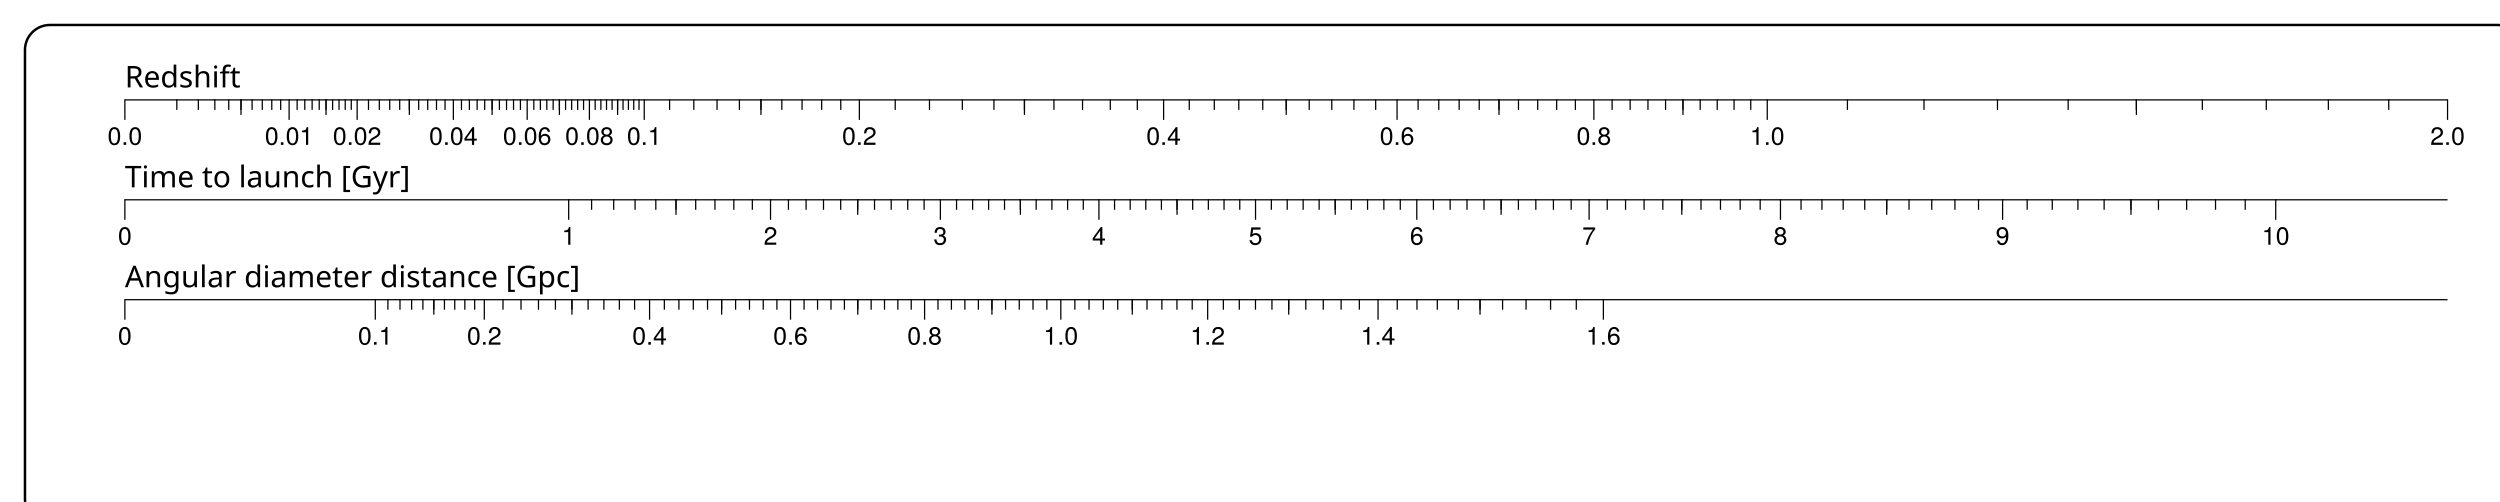
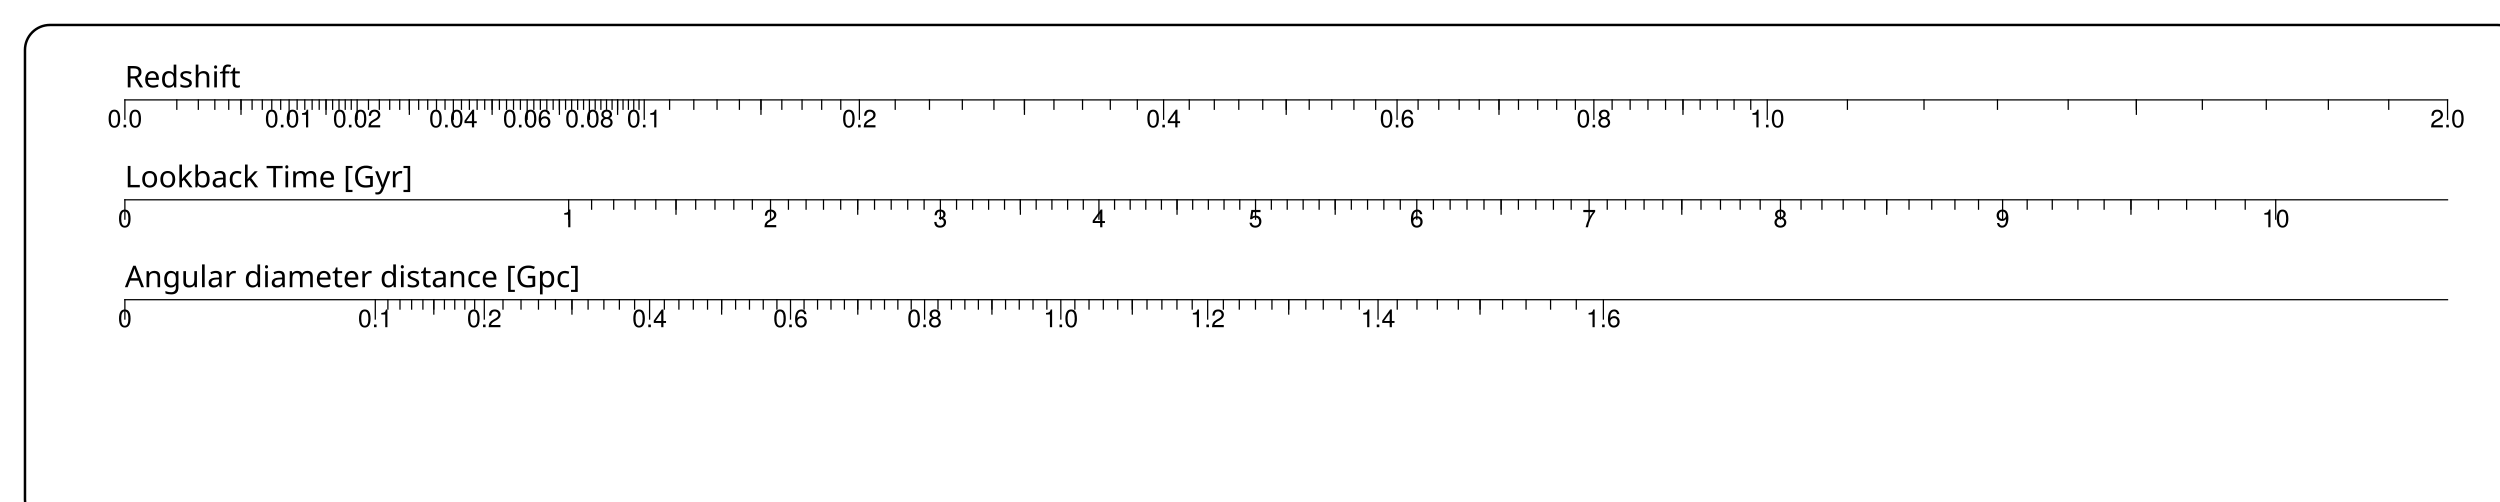
<svg xmlns="http://www.w3.org/2000/svg" baseProfile="full" height="100%" version="1.1" width="100%">
  <defs />
  <rect fill="none" height="200" rx="10" ry="10" stroke="black" width="1000" x="10" y="10" />
  <g id="redshift-scale">
-     <line style="stroke:black;stroke-width:0.5" x1="50" x2="980" y1="40" y2="40" />
+     <line style="stroke:black;stroke-width:0.5" x1="49.75" x2="980.25" y1="40" y2="40" />
    <g id="redshift-majticks" stroke="black" stroke-width="0.5">
-       <line x1="50.0" x2="50.0" y1="39.75" y2="48" />
-       <line x1="115.761" x2="115.761" y1="39.75" y2="48" />
-       <line x1="143.0" x2="143.0" y1="39.75" y2="48" />
-       <line x1="181.522" x2="181.522" y1="39.75" y2="48" />
-       <line x1="211.081" x2="211.081" y1="39.75" y2="48" />
-       <line x1="236" x2="236" y1="39.75" y2="48" />
-       <line x1="257.954" x2="257.954" y1="39.75" y2="48" />
-       <line x1="344.092" x2="344.092" y1="39.75" y2="48" />
-       <line x1="465.909" x2="465.909" y1="39.75" y2="48" />
-       <line x1="559.382" x2="559.382" y1="39.75" y2="48" />
-       <line x1="638.184" x2="638.184" y1="39.75" y2="48" />
-       <line x1="707.609" x2="707.609" y1="39.75" y2="48" />
-       <line x1="980.0" x2="980.0" y1="39.75" y2="48" />
+       <line x1="50.0" x2="50.0" y1="39.75" y2="48.0" />
+       <line x1="115.761" x2="115.761" y1="39.75" y2="48.0" />
+       <line x1="143.0" x2="143.0" y1="39.75" y2="48.0" />
+       <line x1="181.522" x2="181.522" y1="39.75" y2="48.0" />
+       <line x1="211.081" x2="211.081" y1="39.75" y2="48.0" />
+       <line x1="236" x2="236" y1="39.75" y2="48.0" />
+       <line x1="257.954" x2="257.954" y1="39.75" y2="48.0" />
+       <line x1="344.092" x2="344.092" y1="39.75" y2="48.0" />
+       <line x1="465.909" x2="465.909" y1="39.75" y2="48.0" />
+       <line x1="559.382" x2="559.382" y1="39.75" y2="48.0" />
+       <line x1="638.184" x2="638.184" y1="39.75" y2="48.0" />
+       <line x1="707.609" x2="707.609" y1="39.75" y2="48.0" />
+       <line x1="980.0" x2="980.0" y1="39.75" y2="48.0" />
    </g>
    <g id="redshift-medticks" stroke="black" stroke-width="0.5">
-       <line x1="96.5" x2="96.5" y1="39.75" y2="46" />
-       <line x1="130.54" x2="130.54" y1="39.75" y2="46" />
-       <line x1="163.901" x2="163.901" y1="39.75" y2="46" />
-       <line x1="197.046" x2="197.046" y1="39.75" y2="46" />
-       <line x1="223.987" x2="223.987" y1="39.75" y2="46" />
-       <line x1="247.283" x2="247.283" y1="39.75" y2="46" />
-       <line x1="304.691" x2="304.691" y1="39.75" y2="46" />
-       <line x1="410.187" x2="410.187" y1="39.75" y2="46" />
-       <line x1="515.0" x2="515.0" y1="39.75" y2="46" />
-       <line x1="600.195" x2="600.195" y1="39.75" y2="46" />
-       <line x1="673.863" x2="673.863" y1="39.75" y2="46" />
-       <line x1="855.404" x2="855.404" y1="39.75" y2="46" />
+       <line x1="96.5" x2="96.5" y1="39.75" y2="46.0" />
+       <line x1="130.54" x2="130.54" y1="39.75" y2="46.0" />
+       <line x1="163.901" x2="163.901" y1="39.75" y2="46.0" />
+       <line x1="197.046" x2="197.046" y1="39.75" y2="46.0" />
+       <line x1="223.987" x2="223.987" y1="39.75" y2="46.0" />
+       <line x1="247.283" x2="247.283" y1="39.75" y2="46.0" />
+       <line x1="304.691" x2="304.691" y1="39.75" y2="46.0" />
+       <line x1="410.187" x2="410.187" y1="39.75" y2="46.0" />
+       <line x1="515.0" x2="515.0" y1="39.75" y2="46.0" />
+       <line x1="600.195" x2="600.195" y1="39.75" y2="46.0" />
+       <line x1="673.863" x2="673.863" y1="39.75" y2="46.0" />
+       <line x1="855.404" x2="855.404" y1="39.75" y2="46.0" />
    </g>
    <g id="redshift-minticks" stroke="black" stroke-width="0.5">
-       <line x1="70.795" x2="70.795" y1="39.75" y2="44" />
-       <line x1="79.409" x2="79.409" y1="39.75" y2="44" />
-       <line x1="86.019" x2="86.019" y1="39.75" y2="44" />
-       <line x1="91.591" x2="91.591" y1="39.75" y2="44" />
-       <line x1="96.5" x2="96.5" y1="39.75" y2="44" />
-       <line x1="100.938" x2="100.938" y1="39.75" y2="44" />
-       <line x1="105.02" x2="105.02" y1="39.75" y2="44" />
-       <line x1="108.818" x2="108.818" y1="39.75" y2="44" />
-       <line x1="112.386" x2="112.386" y1="39.75" y2="44" />
-       <line x1="118.971" x2="118.971" y1="39.75" y2="44" />
-       <line x1="122.037" x2="122.037" y1="39.75" y2="44" />
-       <line x1="124.979" x2="124.979" y1="39.75" y2="44" />
-       <line x1="127.809" x2="127.809" y1="39.75" y2="44" />
-       <line x1="130.54" x2="130.54" y1="39.75" y2="44" />
-       <line x1="133.182" x2="133.182" y1="39.75" y2="44" />
-       <line x1="135.742" x2="135.742" y1="39.75" y2="44" />
-       <line x1="138.228" x2="138.228" y1="39.75" y2="44" />
-       <line x1="140.645" x2="140.645" y1="39.75" y2="44" />
-       <line x1="147.539" x2="147.539" y1="39.75" y2="44" />
-       <line x1="151.876" x2="151.876" y1="39.75" y2="44" />
-       <line x1="156.036" x2="156.036" y1="39.75" y2="44" />
-       <line x1="160.039" x2="160.039" y1="39.75" y2="44" />
-       <line x1="163.901" x2="163.901" y1="39.75" y2="44" />
-       <line x1="167.637" x2="167.637" y1="39.75" y2="44" />
-       <line x1="171.257" x2="171.257" y1="39.75" y2="44" />
-       <line x1="174.773" x2="174.773" y1="39.75" y2="44" />
-       <line x1="178.192" x2="178.192" y1="39.75" y2="44" />
-       <line x1="184.77" x2="184.77" y1="39.75" y2="44" />
-       <line x1="187.941" x2="187.941" y1="39.75" y2="44" />
-       <line x1="191.041" x2="191.041" y1="39.75" y2="44" />
-       <line x1="194.075" x2="194.075" y1="39.75" y2="44" />
-       <line x1="197.046" x2="197.046" y1="39.75" y2="44" />
-       <line x1="199.958" x2="199.958" y1="39.75" y2="44" />
-       <line x1="202.815" x2="202.815" y1="39.75" y2="44" />
-       <line x1="205.619" x2="205.619" y1="39.75" y2="44" />
-       <line x1="208.373" x2="208.373" y1="39.75" y2="44" />
-       <line x1="213.743" x2="213.743" y1="39.75" y2="44" />
-       <line x1="216.363" x2="216.363" y1="39.75" y2="44" />
-       <line x1="218.943" x2="218.943" y1="39.75" y2="44" />
-       <line x1="221.484" x2="221.484" y1="39.75" y2="44" />
-       <line x1="223.987" x2="223.987" y1="39.75" y2="44" />
-       <line x1="226.455" x2="226.455" y1="39.75" y2="44" />
-       <line x1="228.889" x2="228.889" y1="39.75" y2="44" />
-       <line x1="231.29" x2="231.29" y1="39.75" y2="44" />
-       <line x1="233.66" x2="233.66" y1="39.75" y2="44" />
-       <line x1="238.311" x2="238.311" y1="39.75" y2="44" />
-       <line x1="240.593" x2="240.593" y1="39.75" y2="44" />
-       <line x1="242.849" x2="242.849" y1="39.75" y2="44" />
-       <line x1="245.078" x2="245.078" y1="39.75" y2="44" />
-       <line x1="247.283" x2="247.283" y1="39.75" y2="44" />
-       <line x1="249.463" x2="249.463" y1="39.75" y2="44" />
-       <line x1="251.619" x2="251.619" y1="39.75" y2="44" />
-       <line x1="253.753" x2="253.753" y1="39.75" y2="44" />
-       <line x1="255.864" x2="255.864" y1="39.75" y2="44" />
-       <line x1="268.104" x2="268.104" y1="39.75" y2="44" />
-       <line x1="277.803" x2="277.803" y1="39.75" y2="44" />
-       <line x1="287.104" x2="287.104" y1="39.75" y2="44" />
-       <line x1="296.055" x2="296.055" y1="39.75" y2="44" />
-       <line x1="304.691" x2="304.691" y1="39.75" y2="44" />
-       <line x1="313.044" x2="313.044" y1="39.75" y2="44" />
-       <line x1="321.139" x2="321.139" y1="39.75" y2="44" />
-       <line x1="329.0" x2="329.0" y1="39.75" y2="44" />
-       <line x1="336.645" x2="336.645" y1="39.75" y2="44" />
-       <line x1="358.446" x2="358.446" y1="39.75" y2="44" />
-       <line x1="372.161" x2="372.161" y1="39.75" y2="44" />
-       <line x1="385.316" x2="385.316" y1="39.75" y2="44" />
-       <line x1="397.974" x2="397.974" y1="39.75" y2="44" />
-       <line x1="410.187" x2="410.187" y1="39.75" y2="44" />
-       <line x1="422" x2="422" y1="39.75" y2="44" />
-       <line x1="433.449" x2="433.449" y1="39.75" y2="44" />
-       <line x1="444.566" x2="444.566" y1="39.75" y2="44" />
-       <line x1="455.378" x2="455.378" y1="39.75" y2="44" />
-       <line x1="476.18" x2="476.18" y1="39.75" y2="44" />
-       <line x1="486.209" x2="486.209" y1="39.75" y2="44" />
-       <line x1="496.012" x2="496.012" y1="39.75" y2="44" />
-       <line x1="505.605" x2="505.605" y1="39.75" y2="44" />
-       <line x1="515.0" x2="515.0" y1="39.75" y2="44" />
-       <line x1="524.209" x2="524.209" y1="39.75" y2="44" />
-       <line x1="533.242" x2="533.242" y1="39.75" y2="44" />
-       <line x1="542.11" x2="542.11" y1="39.75" y2="44" />
-       <line x1="550.82" x2="550.82" y1="39.75" y2="44" />
-       <line x1="567.802" x2="567.802" y1="39.75" y2="44" />
-       <line x1="576.087" x2="576.087" y1="39.75" y2="44" />
-       <line x1="584.244" x2="584.244" y1="39.75" y2="44" />
-       <line x1="592.279" x2="592.279" y1="39.75" y2="44" />
-       <line x1="600.195" x2="600.195" y1="39.75" y2="44" />
-       <line x1="608.0" x2="608.0" y1="39.75" y2="44" />
-       <line x1="615.697" x2="615.697" y1="39.75" y2="44" />
-       <line x1="623.291" x2="623.291" y1="39.75" y2="44" />
-       <line x1="630.785" x2="630.785" y1="39.75" y2="44" />
-       <line x1="645.491" x2="645.491" y1="39.75" y2="44" />
-       <line x1="652.709" x2="652.709" y1="39.75" y2="44" />
-       <line x1="659.842" x2="659.842" y1="39.75" y2="44" />
-       <line x1="666.892" x2="666.892" y1="39.75" y2="44" />
-       <line x1="673.863" x2="673.863" y1="39.75" y2="44" />
-       <line x1="680.757" x2="680.757" y1="39.75" y2="44" />
-       <line x1="687.576" x2="687.576" y1="39.75" y2="44" />
-       <line x1="694.323" x2="694.323" y1="39.75" y2="44" />
-       <line x1="701.0" x2="701.0" y1="39.75" y2="44" />
-       <line x1="739.706" x2="739.706" y1="39.75" y2="44" />
-       <line x1="770.375" x2="770.375" y1="39.75" y2="44" />
-       <line x1="799.79" x2="799.79" y1="39.75" y2="44" />
-       <line x1="828.094" x2="828.094" y1="39.75" y2="44" />
-       <line x1="855.404" x2="855.404" y1="39.75" y2="44" />
-       <line x1="881.817" x2="881.817" y1="39.75" y2="44" />
-       <line x1="907.418" x2="907.418" y1="39.75" y2="44" />
-       <line x1="932.275" x2="932.275" y1="39.75" y2="44" />
-       <line x1="956.452" x2="956.452" y1="39.75" y2="44" />
-     </g>
-     <g id="redshift-labels" style="font-size:10;font-family:Helvetica Neue" text-anchor="middle">
-       <text x="50.0" y="58">0.0</text>
-       <text x="115.761" y="58">0.01</text>
-       <text x="143.0" y="58">0.02</text>
-       <text x="181.522" y="58">0.04</text>
-       <text x="211.081" y="58">0.06</text>
-       <text x="236" y="58">0.08</text>
-       <text x="257.954" y="58">0.1</text>
-       <text x="344.092" y="58">0.2</text>
-       <text x="465.909" y="58">0.4</text>
-       <text x="559.382" y="58">0.6</text>
-       <text x="638.184" y="58">0.8</text>
-       <text x="707.609" y="58">1.0</text>
-       <text x="980.0" y="58">2.0</text>
+       <line x1="70.795" x2="70.795" y1="39.75" y2="44.0" />
+       <line x1="79.409" x2="79.409" y1="39.75" y2="44.0" />
+       <line x1="86.019" x2="86.019" y1="39.75" y2="44.0" />
+       <line x1="91.591" x2="91.591" y1="39.75" y2="44.0" />
+       <line x1="96.5" x2="96.5" y1="39.75" y2="44.0" />
+       <line x1="100.938" x2="100.938" y1="39.75" y2="44.0" />
+       <line x1="105.02" x2="105.02" y1="39.75" y2="44.0" />
+       <line x1="108.818" x2="108.818" y1="39.75" y2="44.0" />
+       <line x1="112.386" x2="112.386" y1="39.75" y2="44.0" />
+       <line x1="118.971" x2="118.971" y1="39.75" y2="44.0" />
+       <line x1="122.037" x2="122.037" y1="39.75" y2="44.0" />
+       <line x1="124.979" x2="124.979" y1="39.75" y2="44.0" />
+       <line x1="127.809" x2="127.809" y1="39.75" y2="44.0" />
+       <line x1="130.54" x2="130.54" y1="39.75" y2="44.0" />
+       <line x1="133.182" x2="133.182" y1="39.75" y2="44.0" />
+       <line x1="135.742" x2="135.742" y1="39.75" y2="44.0" />
+       <line x1="138.228" x2="138.228" y1="39.75" y2="44.0" />
+       <line x1="140.645" x2="140.645" y1="39.75" y2="44.0" />
+       <line x1="147.539" x2="147.539" y1="39.75" y2="44.0" />
+       <line x1="151.876" x2="151.876" y1="39.75" y2="44.0" />
+       <line x1="156.036" x2="156.036" y1="39.75" y2="44.0" />
+       <line x1="160.039" x2="160.039" y1="39.75" y2="44.0" />
+       <line x1="163.901" x2="163.901" y1="39.75" y2="44.0" />
+       <line x1="167.637" x2="167.637" y1="39.75" y2="44.0" />
+       <line x1="171.257" x2="171.257" y1="39.75" y2="44.0" />
+       <line x1="174.773" x2="174.773" y1="39.75" y2="44.0" />
+       <line x1="178.192" x2="178.192" y1="39.75" y2="44.0" />
+       <line x1="184.77" x2="184.77" y1="39.75" y2="44.0" />
+       <line x1="187.941" x2="187.941" y1="39.75" y2="44.0" />
+       <line x1="191.041" x2="191.041" y1="39.75" y2="44.0" />
+       <line x1="194.075" x2="194.075" y1="39.75" y2="44.0" />
+       <line x1="197.046" x2="197.046" y1="39.75" y2="44.0" />
+       <line x1="199.958" x2="199.958" y1="39.75" y2="44.0" />
+       <line x1="202.815" x2="202.815" y1="39.75" y2="44.0" />
+       <line x1="205.619" x2="205.619" y1="39.75" y2="44.0" />
+       <line x1="208.373" x2="208.373" y1="39.75" y2="44.0" />
+       <line x1="213.743" x2="213.743" y1="39.75" y2="44.0" />
+       <line x1="216.363" x2="216.363" y1="39.75" y2="44.0" />
+       <line x1="218.943" x2="218.943" y1="39.75" y2="44.0" />
+       <line x1="221.484" x2="221.484" y1="39.75" y2="44.0" />
+       <line x1="223.987" x2="223.987" y1="39.75" y2="44.0" />
+       <line x1="226.455" x2="226.455" y1="39.75" y2="44.0" />
+       <line x1="228.889" x2="228.889" y1="39.75" y2="44.0" />
+       <line x1="231.29" x2="231.29" y1="39.75" y2="44.0" />
+       <line x1="233.66" x2="233.66" y1="39.75" y2="44.0" />
+       <line x1="238.311" x2="238.311" y1="39.75" y2="44.0" />
+       <line x1="240.593" x2="240.593" y1="39.75" y2="44.0" />
+       <line x1="242.849" x2="242.849" y1="39.75" y2="44.0" />
+       <line x1="245.078" x2="245.078" y1="39.75" y2="44.0" />
+       <line x1="247.283" x2="247.283" y1="39.75" y2="44.0" />
+       <line x1="249.463" x2="249.463" y1="39.75" y2="44.0" />
+       <line x1="251.619" x2="251.619" y1="39.75" y2="44.0" />
+       <line x1="253.753" x2="253.753" y1="39.75" y2="44.0" />
+       <line x1="255.864" x2="255.864" y1="39.75" y2="44.0" />
+       <line x1="268.104" x2="268.104" y1="39.75" y2="44.0" />
+       <line x1="277.803" x2="277.803" y1="39.75" y2="44.0" />
+       <line x1="287.104" x2="287.104" y1="39.75" y2="44.0" />
+       <line x1="296.055" x2="296.055" y1="39.75" y2="44.0" />
+       <line x1="304.691" x2="304.691" y1="39.75" y2="44.0" />
+       <line x1="313.044" x2="313.044" y1="39.75" y2="44.0" />
+       <line x1="321.139" x2="321.139" y1="39.75" y2="44.0" />
+       <line x1="329.0" x2="329.0" y1="39.75" y2="44.0" />
+       <line x1="336.645" x2="336.645" y1="39.75" y2="44.0" />
+       <line x1="358.446" x2="358.446" y1="39.75" y2="44.0" />
+       <line x1="372.161" x2="372.161" y1="39.75" y2="44.0" />
+       <line x1="385.316" x2="385.316" y1="39.75" y2="44.0" />
+       <line x1="397.974" x2="397.974" y1="39.75" y2="44.0" />
+       <line x1="410.187" x2="410.187" y1="39.75" y2="44.0" />
+       <line x1="422" x2="422" y1="39.75" y2="44.0" />
+       <line x1="433.449" x2="433.449" y1="39.75" y2="44.0" />
+       <line x1="444.566" x2="444.566" y1="39.75" y2="44.0" />
+       <line x1="455.378" x2="455.378" y1="39.75" y2="44.0" />
+       <line x1="476.18" x2="476.18" y1="39.75" y2="44.0" />
+       <line x1="486.209" x2="486.209" y1="39.75" y2="44.0" />
+       <line x1="496.012" x2="496.012" y1="39.75" y2="44.0" />
+       <line x1="505.605" x2="505.605" y1="39.75" y2="44.0" />
+       <line x1="515.0" x2="515.0" y1="39.75" y2="44.0" />
+       <line x1="524.209" x2="524.209" y1="39.75" y2="44.0" />
+       <line x1="533.242" x2="533.242" y1="39.75" y2="44.0" />
+       <line x1="542.11" x2="542.11" y1="39.75" y2="44.0" />
+       <line x1="550.82" x2="550.82" y1="39.75" y2="44.0" />
+       <line x1="567.802" x2="567.802" y1="39.75" y2="44.0" />
+       <line x1="576.087" x2="576.087" y1="39.75" y2="44.0" />
+       <line x1="584.244" x2="584.244" y1="39.75" y2="44.0" />
+       <line x1="592.279" x2="592.279" y1="39.75" y2="44.0" />
+       <line x1="600.195" x2="600.195" y1="39.75" y2="44.0" />
+       <line x1="608.0" x2="608.0" y1="39.75" y2="44.0" />
+       <line x1="615.697" x2="615.697" y1="39.75" y2="44.0" />
+       <line x1="623.291" x2="623.291" y1="39.75" y2="44.0" />
+       <line x1="630.785" x2="630.785" y1="39.75" y2="44.0" />
+       <line x1="645.491" x2="645.491" y1="39.75" y2="44.0" />
+       <line x1="652.709" x2="652.709" y1="39.75" y2="44.0" />
+       <line x1="659.842" x2="659.842" y1="39.75" y2="44.0" />
+       <line x1="666.892" x2="666.892" y1="39.75" y2="44.0" />
+       <line x1="673.863" x2="673.863" y1="39.75" y2="44.0" />
+       <line x1="680.757" x2="680.757" y1="39.75" y2="44.0" />
+       <line x1="687.576" x2="687.576" y1="39.75" y2="44.0" />
+       <line x1="694.323" x2="694.323" y1="39.75" y2="44.0" />
+       <line x1="701.0" x2="701.0" y1="39.75" y2="44.0" />
+       <line x1="739.706" x2="739.706" y1="39.75" y2="44.0" />
+       <line x1="770.375" x2="770.375" y1="39.75" y2="44.0" />
+       <line x1="799.79" x2="799.79" y1="39.75" y2="44.0" />
+       <line x1="828.094" x2="828.094" y1="39.75" y2="44.0" />
+       <line x1="855.404" x2="855.404" y1="39.75" y2="44.0" />
+       <line x1="881.817" x2="881.817" y1="39.75" y2="44.0" />
+       <line x1="907.418" x2="907.418" y1="39.75" y2="44.0" />
+       <line x1="932.275" x2="932.275" y1="39.75" y2="44.0" />
+       <line x1="956.452" x2="956.452" y1="39.75" y2="44.0" />
+     </g>
+     <g id="redshift-labels" style="font-size:10;font-family:Helvetica Neue">
+       <text alignment-baseline="hanging" text-anchor="middle" x="50.0" y="51.0">0.0</text>
+       <text alignment-baseline="hanging" text-anchor="middle" x="115.761" y="51.0">0.01</text>
+       <text alignment-baseline="hanging" text-anchor="middle" x="143.0" y="51.0">0.02</text>
+       <text alignment-baseline="hanging" text-anchor="middle" x="181.522" y="51.0">0.04</text>
+       <text alignment-baseline="hanging" text-anchor="middle" x="211.081" y="51.0">0.06</text>
+       <text alignment-baseline="hanging" text-anchor="middle" x="236" y="51.0">0.08</text>
+       <text alignment-baseline="hanging" text-anchor="middle" x="257.954" y="51.0">0.1</text>
+       <text alignment-baseline="hanging" text-anchor="middle" x="344.092" y="51.0">0.2</text>
+       <text alignment-baseline="hanging" text-anchor="middle" x="465.909" y="51.0">0.4</text>
+       <text alignment-baseline="hanging" text-anchor="middle" x="559.382" y="51.0">0.6</text>
+       <text alignment-baseline="hanging" text-anchor="middle" x="638.184" y="51.0">0.8</text>
+       <text alignment-baseline="hanging" text-anchor="middle" x="707.609" y="51.0">1.0</text>
+       <text alignment-baseline="hanging" text-anchor="middle" x="980.0" y="51.0">2.0</text>
    </g>
    <g id="redshift-title" style="font-size:12;font-family:CMU Serif" text-anchor="start">
-       <text x="50" y="35">Redshift</text>
+       <text alignment-baseline="auto" x="50" y="35.0">Redshift</text>
    </g>
  </g>
  <g id="lbt-scale">
-     <line style="stroke:black;stroke-width:0.5" x1="50" x2="980" y1="80" y2="80" />
+     <line style="stroke:black;stroke-width:0.5" x1="49.75" x2="980.25" y1="80" y2="80" />
    <g id="lbt-majticks" stroke="black" stroke-width="0.5">
-       <line x1="227.695" x2="227.695" y1="79.75" y2="88" />
-       <line x1="308.521" x2="308.521" y1="79.75" y2="88" />
-       <line x1="376.53" x2="376.53" y1="79.75" y2="88" />
-       <line x1="440.012" x2="440.012" y1="79.75" y2="88" />
-       <line x1="502.716" x2="502.716" y1="79.75" y2="88" />
-       <line x1="567.281" x2="567.281" y1="79.75" y2="88" />
-       <line x1="636.279" x2="636.279" y1="79.75" y2="88" />
-       <line x1="712.896" x2="712.896" y1="79.75" y2="88" />
-       <line x1="801.842" x2="801.842" y1="79.75" y2="88" />
-       <line x1="911.197" x2="911.197" y1="79.75" y2="88" />
-       <line x1="50.0" x2="50.0" y1="79.75" y2="88" />
+       <line x1="50.0" x2="50.0" y1="79.75" y2="88.0" />
+       <line x1="227.695" x2="227.695" y1="79.75" y2="88.0" />
+       <line x1="308.521" x2="308.521" y1="79.75" y2="88.0" />
+       <line x1="376.53" x2="376.53" y1="79.75" y2="88.0" />
+       <line x1="440.012" x2="440.012" y1="79.75" y2="88.0" />
+       <line x1="502.716" x2="502.716" y1="79.75" y2="88.0" />
+       <line x1="567.281" x2="567.281" y1="79.75" y2="88.0" />
+       <line x1="636.279" x2="636.279" y1="79.75" y2="88.0" />
+       <line x1="712.896" x2="712.896" y1="79.75" y2="88.0" />
+       <line x1="801.842" x2="801.842" y1="79.75" y2="88.0" />
+       <line x1="911.197" x2="911.197" y1="79.75" y2="88.0" />
    </g>
    <g id="lbt-medticks" stroke="black" stroke-width="0.5">
-       <line x1="270.674" x2="270.674" y1="79.75" y2="86" />
-       <line x1="343.423" x2="343.423" y1="79.75" y2="86" />
-       <line x1="408.558" x2="408.558" y1="79.75" y2="86" />
-       <line x1="471.286" x2="471.286" y1="79.75" y2="86" />
-       <line x1="534.612" x2="534.612" y1="79.75" y2="86" />
-       <line x1="601.05" x2="601.05" y1="79.75" y2="86" />
-       <line x1="673.391" x2="673.391" y1="79.75" y2="86" />
-       <line x1="755.435" x2="755.435" y1="79.75" y2="86" />
-       <line x1="853.239" x2="853.239" y1="79.75" y2="86" />
+       <line x1="270.674" x2="270.674" y1="79.75" y2="86.0" />
+       <line x1="343.423" x2="343.423" y1="79.75" y2="86.0" />
+       <line x1="408.558" x2="408.558" y1="79.75" y2="86.0" />
+       <line x1="471.286" x2="471.286" y1="79.75" y2="86.0" />
+       <line x1="534.612" x2="534.612" y1="79.75" y2="86.0" />
+       <line x1="601.05" x2="601.05" y1="79.75" y2="86.0" />
+       <line x1="673.391" x2="673.391" y1="79.75" y2="86.0" />
+       <line x1="755.435" x2="755.435" y1="79.75" y2="86.0" />
+       <line x1="853.239" x2="853.239" y1="79.75" y2="86.0" />
    </g>
    <g id="lbt-minticks" stroke="black" stroke-width="0.5">
-       <line x1="236.878" x2="236.878" y1="79.75" y2="84" />
-       <line x1="245.727" x2="245.727" y1="79.75" y2="84" />
-       <line x1="254.285" x2="254.285" y1="79.75" y2="84" />
-       <line x1="262.591" x2="262.591" y1="79.75" y2="84" />
-       <line x1="270.674" x2="270.674" y1="79.75" y2="84" />
-       <line x1="278.56" x2="278.56" y1="79.75" y2="84" />
-       <line x1="286.271" x2="286.271" y1="79.75" y2="84" />
-       <line x1="293.824" x2="293.824" y1="79.75" y2="84" />
-       <line x1="301.236" x2="301.236" y1="79.75" y2="84" />
-       <line x1="315.691" x2="315.691" y1="79.75" y2="84" />
-       <line x1="322.757" x2="322.757" y1="79.75" y2="84" />
-       <line x1="329.729" x2="329.729" y1="79.75" y2="84" />
-       <line x1="336.615" x2="336.615" y1="79.75" y2="84" />
-       <line x1="343.423" x2="343.423" y1="79.75" y2="84" />
-       <line x1="350.161" x2="350.161" y1="79.75" y2="84" />
-       <line x1="356.835" x2="356.835" y1="79.75" y2="84" />
-       <line x1="363.451" x2="363.451" y1="79.75" y2="84" />
-       <line x1="370.014" x2="370.014" y1="79.75" y2="84" />
-       <line x1="383.003" x2="383.003" y1="79.75" y2="84" />
-       <line x1="389.439" x2="389.439" y1="79.75" y2="84" />
-       <line x1="395.841" x2="395.841" y1="79.75" y2="84" />
-       <line x1="402.212" x2="402.212" y1="79.75" y2="84" />
-       <line x1="408.558" x2="408.558" y1="79.75" y2="84" />
-       <line x1="414.881" x2="414.881" y1="79.75" y2="84" />
-       <line x1="421.185" x2="421.185" y1="79.75" y2="84" />
-       <line x1="427.472" x2="427.472" y1="79.75" y2="84" />
-       <line x1="433.747" x2="433.747" y1="79.75" y2="84" />
-       <line x1="446.27" x2="446.27" y1="79.75" y2="84" />
-       <line x1="452.524" x2="452.524" y1="79.75" y2="84" />
-       <line x1="458.776" x2="458.776" y1="79.75" y2="84" />
-       <line x1="465.029" x2="465.029" y1="79.75" y2="84" />
-       <line x1="471.286" x2="471.286" y1="79.75" y2="84" />
-       <line x1="477.55" x2="477.55" y1="79.75" y2="84" />
-       <line x1="483.822" x2="483.822" y1="79.75" y2="84" />
-       <line x1="490.105" x2="490.105" y1="79.75" y2="84" />
-       <line x1="496.402" x2="496.402" y1="79.75" y2="84" />
-       <line x1="509.048" x2="509.048" y1="79.75" y2="84" />
-       <line x1="515.401" x2="515.401" y1="79.75" y2="84" />
-       <line x1="521.778" x2="521.778" y1="79.75" y2="84" />
-       <line x1="528.181" x2="528.181" y1="79.75" y2="84" />
-       <line x1="534.612" x2="534.612" y1="79.75" y2="84" />
-       <line x1="541.074" x2="541.074" y1="79.75" y2="84" />
-       <line x1="547.569" x2="547.569" y1="79.75" y2="84" />
-       <line x1="554.1" x2="554.1" y1="79.75" y2="84" />
-       <line x1="560.67" x2="560.67" y1="79.75" y2="84" />
-       <line x1="573.936" x2="573.936" y1="79.75" y2="84" />
-       <line x1="580.637" x2="580.637" y1="79.75" y2="84" />
-       <line x1="587.388" x2="587.388" y1="79.75" y2="84" />
-       <line x1="594.191" x2="594.191" y1="79.75" y2="84" />
-       <line x1="601.05" x2="601.05" y1="79.75" y2="84" />
-       <line x1="607.966" x2="607.966" y1="79.75" y2="84" />
-       <line x1="614.944" x2="614.944" y1="79.75" y2="84" />
-       <line x1="621.987" x2="621.987" y1="79.75" y2="84" />
-       <line x1="629.097" x2="629.097" y1="79.75" y2="84" />
-       <line x1="643.536" x2="643.536" y1="79.75" y2="84" />
-       <line x1="650.872" x2="650.872" y1="79.75" y2="84" />
-       <line x1="658.29" x2="658.29" y1="79.75" y2="84" />
-       <line x1="665.795" x2="665.795" y1="79.75" y2="84" />
-       <line x1="673.391" x2="673.391" y1="79.75" y2="84" />
-       <line x1="681.082" x2="681.082" y1="79.75" y2="84" />
-       <line x1="688.873" x2="688.873" y1="79.75" y2="84" />
-       <line x1="696.769" x2="696.769" y1="79.75" y2="84" />
-       <line x1="704.775" x2="704.775" y1="79.75" y2="84" />
-       <line x1="721.138" x2="721.138" y1="79.75" y2="84" />
-       <line x1="729.506" x2="729.506" y1="79.75" y2="84" />
-       <line x1="738.007" x2="738.007" y1="79.75" y2="84" />
-       <line x1="746.648" x2="746.648" y1="79.75" y2="84" />
-       <line x1="755.435" x2="755.435" y1="79.75" y2="84" />
-       <line x1="764.376" x2="764.376" y1="79.75" y2="84" />
-       <line x1="773.479" x2="773.479" y1="79.75" y2="84" />
-       <line x1="782.752" x2="782.752" y1="79.75" y2="84" />
-       <line x1="792.203" x2="792.203" y1="79.75" y2="84" />
-       <line x1="811.68" x2="811.68" y1="79.75" y2="84" />
-       <line x1="821.727" x2="821.727" y1="79.75" y2="84" />
-       <line x1="831.994" x2="831.994" y1="79.75" y2="84" />
-       <line x1="842.493" x2="842.493" y1="79.75" y2="84" />
-       <line x1="853.239" x2="853.239" y1="79.75" y2="84" />
-       <line x1="864.245" x2="864.245" y1="79.75" y2="84" />
-       <line x1="875.526" x2="875.526" y1="79.75" y2="84" />
-       <line x1="887.1" x2="887.1" y1="79.75" y2="84" />
-       <line x1="898.984" x2="898.984" y1="79.75" y2="84" />
-     </g>
-     <g id="lbt-labels" style="font-size:10;font-family:Helvetica Neue" text-anchor="middle">
-       <text x="227.695" y="98">1</text>
-       <text x="308.521" y="98">2</text>
-       <text x="376.53" y="98">3</text>
-       <text x="440.012" y="98">4</text>
-       <text x="502.716" y="98">5</text>
-       <text x="567.281" y="98">6</text>
-       <text x="636.279" y="98">7</text>
-       <text x="712.896" y="98">8</text>
-       <text x="801.842" y="98">9</text>
-       <text x="911.197" y="98">10</text>
-       <text x="50.0" y="98">0</text>
+       <line x1="236.878" x2="236.878" y1="79.75" y2="84.0" />
+       <line x1="245.727" x2="245.727" y1="79.75" y2="84.0" />
+       <line x1="254.285" x2="254.285" y1="79.75" y2="84.0" />
+       <line x1="262.591" x2="262.591" y1="79.75" y2="84.0" />
+       <line x1="270.674" x2="270.674" y1="79.75" y2="84.0" />
+       <line x1="278.56" x2="278.56" y1="79.75" y2="84.0" />
+       <line x1="286.271" x2="286.271" y1="79.75" y2="84.0" />
+       <line x1="293.824" x2="293.824" y1="79.75" y2="84.0" />
+       <line x1="301.236" x2="301.236" y1="79.75" y2="84.0" />
+       <line x1="315.691" x2="315.691" y1="79.75" y2="84.0" />
+       <line x1="322.757" x2="322.757" y1="79.75" y2="84.0" />
+       <line x1="329.729" x2="329.729" y1="79.75" y2="84.0" />
+       <line x1="336.615" x2="336.615" y1="79.75" y2="84.0" />
+       <line x1="343.423" x2="343.423" y1="79.75" y2="84.0" />
+       <line x1="350.161" x2="350.161" y1="79.75" y2="84.0" />
+       <line x1="356.835" x2="356.835" y1="79.75" y2="84.0" />
+       <line x1="363.451" x2="363.451" y1="79.75" y2="84.0" />
+       <line x1="370.014" x2="370.014" y1="79.75" y2="84.0" />
+       <line x1="383.003" x2="383.003" y1="79.75" y2="84.0" />
+       <line x1="389.439" x2="389.439" y1="79.75" y2="84.0" />
+       <line x1="395.841" x2="395.841" y1="79.75" y2="84.0" />
+       <line x1="402.212" x2="402.212" y1="79.75" y2="84.0" />
+       <line x1="408.558" x2="408.558" y1="79.75" y2="84.0" />
+       <line x1="414.881" x2="414.881" y1="79.75" y2="84.0" />
+       <line x1="421.185" x2="421.185" y1="79.75" y2="84.0" />
+       <line x1="427.472" x2="427.472" y1="79.75" y2="84.0" />
+       <line x1="433.747" x2="433.747" y1="79.75" y2="84.0" />
+       <line x1="446.27" x2="446.27" y1="79.75" y2="84.0" />
+       <line x1="452.524" x2="452.524" y1="79.75" y2="84.0" />
+       <line x1="458.776" x2="458.776" y1="79.75" y2="84.0" />
+       <line x1="465.029" x2="465.029" y1="79.75" y2="84.0" />
+       <line x1="471.286" x2="471.286" y1="79.75" y2="84.0" />
+       <line x1="477.55" x2="477.55" y1="79.75" y2="84.0" />
+       <line x1="483.822" x2="483.822" y1="79.75" y2="84.0" />
+       <line x1="490.105" x2="490.105" y1="79.75" y2="84.0" />
+       <line x1="496.402" x2="496.402" y1="79.75" y2="84.0" />
+       <line x1="509.048" x2="509.048" y1="79.75" y2="84.0" />
+       <line x1="515.401" x2="515.401" y1="79.75" y2="84.0" />
+       <line x1="521.778" x2="521.778" y1="79.75" y2="84.0" />
+       <line x1="528.181" x2="528.181" y1="79.75" y2="84.0" />
+       <line x1="534.612" x2="534.612" y1="79.75" y2="84.0" />
+       <line x1="541.074" x2="541.074" y1="79.75" y2="84.0" />
+       <line x1="547.569" x2="547.569" y1="79.75" y2="84.0" />
+       <line x1="554.1" x2="554.1" y1="79.75" y2="84.0" />
+       <line x1="560.67" x2="560.67" y1="79.75" y2="84.0" />
+       <line x1="573.936" x2="573.936" y1="79.75" y2="84.0" />
+       <line x1="580.637" x2="580.637" y1="79.75" y2="84.0" />
+       <line x1="587.388" x2="587.388" y1="79.75" y2="84.0" />
+       <line x1="594.191" x2="594.191" y1="79.75" y2="84.0" />
+       <line x1="601.05" x2="601.05" y1="79.75" y2="84.0" />
+       <line x1="607.966" x2="607.966" y1="79.75" y2="84.0" />
+       <line x1="614.944" x2="614.944" y1="79.75" y2="84.0" />
+       <line x1="621.987" x2="621.987" y1="79.75" y2="84.0" />
+       <line x1="629.097" x2="629.097" y1="79.75" y2="84.0" />
+       <line x1="643.536" x2="643.536" y1="79.75" y2="84.0" />
+       <line x1="650.872" x2="650.872" y1="79.75" y2="84.0" />
+       <line x1="658.29" x2="658.29" y1="79.75" y2="84.0" />
+       <line x1="665.795" x2="665.795" y1="79.75" y2="84.0" />
+       <line x1="673.391" x2="673.391" y1="79.75" y2="84.0" />
+       <line x1="681.082" x2="681.082" y1="79.75" y2="84.0" />
+       <line x1="688.873" x2="688.873" y1="79.75" y2="84.0" />
+       <line x1="696.769" x2="696.769" y1="79.75" y2="84.0" />
+       <line x1="704.775" x2="704.775" y1="79.75" y2="84.0" />
+       <line x1="721.138" x2="721.138" y1="79.75" y2="84.0" />
+       <line x1="729.506" x2="729.506" y1="79.75" y2="84.0" />
+       <line x1="738.007" x2="738.007" y1="79.75" y2="84.0" />
+       <line x1="746.648" x2="746.648" y1="79.75" y2="84.0" />
+       <line x1="755.435" x2="755.435" y1="79.75" y2="84.0" />
+       <line x1="764.376" x2="764.376" y1="79.75" y2="84.0" />
+       <line x1="773.479" x2="773.479" y1="79.75" y2="84.0" />
+       <line x1="782.752" x2="782.752" y1="79.75" y2="84.0" />
+       <line x1="792.203" x2="792.203" y1="79.75" y2="84.0" />
+       <line x1="811.68" x2="811.68" y1="79.75" y2="84.0" />
+       <line x1="821.727" x2="821.727" y1="79.75" y2="84.0" />
+       <line x1="831.994" x2="831.994" y1="79.75" y2="84.0" />
+       <line x1="842.493" x2="842.493" y1="79.75" y2="84.0" />
+       <line x1="853.239" x2="853.239" y1="79.75" y2="84.0" />
+       <line x1="864.245" x2="864.245" y1="79.75" y2="84.0" />
+       <line x1="875.526" x2="875.526" y1="79.75" y2="84.0" />
+       <line x1="887.1" x2="887.1" y1="79.75" y2="84.0" />
+       <line x1="898.984" x2="898.984" y1="79.75" y2="84.0" />
+     </g>
+     <g id="lbt-labels" style="font-size:10;font-family:Helvetica Neue">
+       <text alignment-baseline="hanging" text-anchor="middle" x="227.695" y="91.0">1</text>
+       <text alignment-baseline="hanging" text-anchor="middle" x="308.521" y="91.0">2</text>
+       <text alignment-baseline="hanging" text-anchor="middle" x="376.53" y="91.0">3</text>
+       <text alignment-baseline="hanging" text-anchor="middle" x="440.012" y="91.0">4</text>
+       <text alignment-baseline="hanging" text-anchor="middle" x="502.716" y="91.0">5</text>
+       <text alignment-baseline="hanging" text-anchor="middle" x="567.281" y="91.0">6</text>
+       <text alignment-baseline="hanging" text-anchor="middle" x="636.279" y="91.0">7</text>
+       <text alignment-baseline="hanging" text-anchor="middle" x="712.896" y="91.0">8</text>
+       <text alignment-baseline="hanging" text-anchor="middle" x="801.842" y="91.0">9</text>
+       <text alignment-baseline="hanging" text-anchor="middle" x="911.197" y="91.0">10</text>
+       <text alignment-baseline="hanging" text-anchor="middle" x="50.0" y="91.0">0</text>
    </g>
    <g id="lbt-title" style="font-size:12;font-family:CMU Serif" text-anchor="start">
-       <text x="50" y="75">Time to launch [Gyr]</text>
+       <text alignment-baseline="auto" x="50" y="75.0">Lookback Time [Gyr]</text>
    </g>
  </g>
  <g id="angdiam-scale">
-     <line style="stroke:black;stroke-width:0.5" x1="50" x2="980" y1="120" y2="120" />
+     <line style="stroke:black;stroke-width:0.5" x1="49.75" x2="980.25" y1="120" y2="120" />
    <g id="angdiam-majticks" stroke="black" stroke-width="0.5">
-       <line x1="150.265" x2="150.265" y1="119.75" y2="128" />
-       <line x1="193.913" x2="193.913" y1="119.75" y2="128" />
-       <line x1="260.091" x2="260.091" y1="119.75" y2="128" />
-       <line x1="316.524" x2="316.524" y1="119.75" y2="128" />
-       <line x1="370.205" x2="370.205" y1="119.75" y2="128" />
-       <line x1="424.751" x2="424.751" y1="119.75" y2="128" />
-       <line x1="483.551" x2="483.551" y1="119.75" y2="128" />
-       <line x1="551.768" x2="551.768" y1="119.75" y2="128" />
-       <line x1="641.995" x2="641.995" y1="119.75" y2="128" />
-       <line x1="50.0" x2="50.0" y1="119.75" y2="128" />
+       <line x1="50.0" x2="50.0" y1="119.75" y2="128.0" />
+       <line x1="150.265" x2="150.265" y1="119.75" y2="128.0" />
+       <line x1="193.913" x2="193.913" y1="119.75" y2="128.0" />
+       <line x1="260.091" x2="260.091" y1="119.75" y2="128.0" />
+       <line x1="316.524" x2="316.524" y1="119.75" y2="128.0" />
+       <line x1="370.205" x2="370.205" y1="119.75" y2="128.0" />
+       <line x1="424.751" x2="424.751" y1="119.75" y2="128.0" />
+       <line x1="483.551" x2="483.551" y1="119.75" y2="128.0" />
+       <line x1="551.768" x2="551.768" y1="119.75" y2="128.0" />
+       <line x1="641.995" x2="641.995" y1="119.75" y2="128.0" />
    </g>
    <g id="angdiam-medticks" stroke="black" stroke-width="0.5">
-       <line x1="173.702" x2="173.702" y1="119.75" y2="126" />
-       <line x1="229.01" x2="229.01" y1="119.75" y2="126" />
-       <line x1="288.943" x2="288.943" y1="119.75" y2="126" />
-       <line x1="343.456" x2="343.456" y1="119.75" y2="126" />
-       <line x1="397.172" x2="397.172" y1="119.75" y2="126" />
-       <line x1="453.369" x2="453.369" y1="119.75" y2="126" />
-       <line x1="516.001" x2="516.001" y1="119.75" y2="126" />
-       <line x1="592.606" x2="592.606" y1="119.75" y2="126" />
+       <line x1="173.702" x2="173.702" y1="119.75" y2="126.0" />
+       <line x1="229.01" x2="229.01" y1="119.75" y2="126.0" />
+       <line x1="288.943" x2="288.943" y1="119.75" y2="126.0" />
+       <line x1="343.456" x2="343.456" y1="119.75" y2="126.0" />
+       <line x1="397.172" x2="397.172" y1="119.75" y2="126.0" />
+       <line x1="453.369" x2="453.369" y1="119.75" y2="126.0" />
+       <line x1="516.001" x2="516.001" y1="119.75" y2="126.0" />
+       <line x1="592.606" x2="592.606" y1="119.75" y2="126.0" />
    </g>
    <g id="angdiam-minticks" stroke="black" stroke-width="0.5">
-       <line x1="155.312" x2="155.312" y1="119.75" y2="124" />
-       <line x1="160.155" x2="160.155" y1="119.75" y2="124" />
-       <line x1="164.821" x2="164.821" y1="119.75" y2="124" />
-       <line x1="169.331" x2="169.331" y1="119.75" y2="124" />
-       <line x1="173.702" x2="173.702" y1="119.75" y2="124" />
-       <line x1="177.949" x2="177.949" y1="119.75" y2="124" />
-       <line x1="182.084" x2="182.084" y1="119.75" y2="124" />
-       <line x1="186.117" x2="186.117" y1="119.75" y2="124" />
-       <line x1="190.057" x2="190.057" y1="119.75" y2="124" />
-       <line x1="201.397" x2="201.397" y1="119.75" y2="124" />
-       <line x1="208.615" x2="208.615" y1="119.75" y2="124" />
-       <line x1="215.605" x2="215.605" y1="119.75" y2="124" />
-       <line x1="222.394" x2="222.394" y1="119.75" y2="124" />
-       <line x1="229.01" x2="229.01" y1="119.75" y2="124" />
-       <line x1="235.471" x2="235.471" y1="119.75" y2="124" />
-       <line x1="241.795" x2="241.795" y1="119.75" y2="124" />
-       <line x1="247.998" x2="247.998" y1="119.75" y2="124" />
-       <line x1="254.093" x2="254.093" y1="119.75" y2="124" />
-       <line x1="266.002" x2="266.002" y1="119.75" y2="124" />
-       <line x1="271.835" x2="271.835" y1="119.75" y2="124" />
-       <line x1="277.598" x2="277.598" y1="119.75" y2="124" />
-       <line x1="283.298" x2="283.298" y1="119.75" y2="124" />
-       <line x1="288.943" x2="288.943" y1="119.75" y2="124" />
-       <line x1="294.538" x2="294.538" y1="119.75" y2="124" />
-       <line x1="300.088" x2="300.088" y1="119.75" y2="124" />
-       <line x1="305.6" x2="305.6" y1="119.75" y2="124" />
-       <line x1="311.077" x2="311.077" y1="119.75" y2="124" />
-       <line x1="321.946" x2="321.946" y1="119.75" y2="124" />
-       <line x1="327.347" x2="327.347" y1="119.75" y2="124" />
-       <line x1="332.729" x2="332.729" y1="119.75" y2="124" />
-       <line x1="338.098" x2="338.098" y1="119.75" y2="124" />
-       <line x1="343.456" x2="343.456" y1="119.75" y2="124" />
-       <line x1="348.807" x2="348.807" y1="119.75" y2="124" />
-       <line x1="354.154" x2="354.154" y1="119.75" y2="124" />
-       <line x1="359.501" x2="359.501" y1="119.75" y2="124" />
-       <line x1="364.85" x2="364.85" y1="119.75" y2="124" />
-       <line x1="375.569" x2="375.569" y1="119.75" y2="124" />
-       <line x1="380.944" x2="380.944" y1="119.75" y2="124" />
-       <line x1="386.334" x2="386.334" y1="119.75" y2="124" />
-       <line x1="391.743" x2="391.743" y1="119.75" y2="124" />
-       <line x1="397.172" x2="397.172" y1="119.75" y2="124" />
-       <line x1="402.626" x2="402.626" y1="119.75" y2="124" />
-       <line x1="408.108" x2="408.108" y1="119.75" y2="124" />
-       <line x1="413.62" x2="413.62" y1="119.75" y2="124" />
-       <line x1="419.166" x2="419.166" y1="119.75" y2="124" />
-       <line x1="430.376" x2="430.376" y1="119.75" y2="124" />
-       <line x1="436.047" x2="436.047" y1="119.75" y2="124" />
-       <line x1="441.766" x2="441.766" y1="119.75" y2="124" />
-       <line x1="447.539" x2="447.539" y1="119.75" y2="124" />
-       <line x1="453.369" x2="453.369" y1="119.75" y2="124" />
-       <line x1="459.261" x2="459.261" y1="119.75" y2="124" />
-       <line x1="465.22" x2="465.22" y1="119.75" y2="124" />
-       <line x1="471.251" x2="471.251" y1="119.75" y2="124" />
-       <line x1="477.359" x2="477.359" y1="119.75" y2="124" />
-       <line x1="489.833" x2="489.833" y1="119.75" y2="124" />
-       <line x1="496.211" x2="496.211" y1="119.75" y2="124" />
-       <line x1="502.693" x2="502.693" y1="119.75" y2="124" />
-       <line x1="509.287" x2="509.287" y1="119.75" y2="124" />
-       <line x1="516.001" x2="516.001" y1="119.75" y2="124" />
-       <line x1="522.847" x2="522.847" y1="119.75" y2="124" />
-       <line x1="529.834" x2="529.834" y1="119.75" y2="124" />
-       <line x1="536.974" x2="536.974" y1="119.75" y2="124" />
-       <line x1="544.28" x2="544.28" y1="119.75" y2="124" />
-       <line x1="559.454" x2="559.454" y1="119.75" y2="124" />
-       <line x1="567.357" x2="567.357" y1="119.75" y2="124" />
-       <line x1="575.499" x2="575.499" y1="119.75" y2="124" />
-       <line x1="583.905" x2="583.905" y1="119.75" y2="124" />
-       <line x1="592.606" x2="592.606" y1="119.75" y2="124" />
-       <line x1="601.634" x2="601.634" y1="119.75" y2="124" />
-       <line x1="611.032" x2="611.032" y1="119.75" y2="124" />
-       <line x1="620.848" x2="620.848" y1="119.75" y2="124" />
-       <line x1="631.144" x2="631.144" y1="119.75" y2="124" />
-     </g>
-     <g id="angdiam-labels" style="font-size:10;font-family:Helvetica Neue" text-anchor="middle">
-       <text x="150.265" y="138">0.1</text>
-       <text x="193.913" y="138">0.2</text>
-       <text x="260.091" y="138">0.4</text>
-       <text x="316.524" y="138">0.6</text>
-       <text x="370.205" y="138">0.8</text>
-       <text x="424.751" y="138">1.0</text>
-       <text x="483.551" y="138">1.2</text>
-       <text x="551.768" y="138">1.4</text>
-       <text x="641.995" y="138">1.6</text>
-       <text x="50.0" y="138">0</text>
+       <line x1="155.312" x2="155.312" y1="119.75" y2="124.0" />
+       <line x1="160.155" x2="160.155" y1="119.75" y2="124.0" />
+       <line x1="164.821" x2="164.821" y1="119.75" y2="124.0" />
+       <line x1="169.331" x2="169.331" y1="119.75" y2="124.0" />
+       <line x1="173.702" x2="173.702" y1="119.75" y2="124.0" />
+       <line x1="177.949" x2="177.949" y1="119.75" y2="124.0" />
+       <line x1="182.084" x2="182.084" y1="119.75" y2="124.0" />
+       <line x1="186.117" x2="186.117" y1="119.75" y2="124.0" />
+       <line x1="190.057" x2="190.057" y1="119.75" y2="124.0" />
+       <line x1="201.397" x2="201.397" y1="119.75" y2="124.0" />
+       <line x1="208.615" x2="208.615" y1="119.75" y2="124.0" />
+       <line x1="215.605" x2="215.605" y1="119.75" y2="124.0" />
+       <line x1="222.394" x2="222.394" y1="119.75" y2="124.0" />
+       <line x1="229.01" x2="229.01" y1="119.75" y2="124.0" />
+       <line x1="235.471" x2="235.471" y1="119.75" y2="124.0" />
+       <line x1="241.795" x2="241.795" y1="119.75" y2="124.0" />
+       <line x1="247.998" x2="247.998" y1="119.75" y2="124.0" />
+       <line x1="254.093" x2="254.093" y1="119.75" y2="124.0" />
+       <line x1="266.002" x2="266.002" y1="119.75" y2="124.0" />
+       <line x1="271.835" x2="271.835" y1="119.75" y2="124.0" />
+       <line x1="277.598" x2="277.598" y1="119.75" y2="124.0" />
+       <line x1="283.298" x2="283.298" y1="119.75" y2="124.0" />
+       <line x1="288.943" x2="288.943" y1="119.75" y2="124.0" />
+       <line x1="294.538" x2="294.538" y1="119.75" y2="124.0" />
+       <line x1="300.088" x2="300.088" y1="119.75" y2="124.0" />
+       <line x1="305.6" x2="305.6" y1="119.75" y2="124.0" />
+       <line x1="311.077" x2="311.077" y1="119.75" y2="124.0" />
+       <line x1="321.946" x2="321.946" y1="119.75" y2="124.0" />
+       <line x1="327.347" x2="327.347" y1="119.75" y2="124.0" />
+       <line x1="332.729" x2="332.729" y1="119.75" y2="124.0" />
+       <line x1="338.098" x2="338.098" y1="119.75" y2="124.0" />
+       <line x1="343.456" x2="343.456" y1="119.75" y2="124.0" />
+       <line x1="348.807" x2="348.807" y1="119.75" y2="124.0" />
+       <line x1="354.154" x2="354.154" y1="119.75" y2="124.0" />
+       <line x1="359.501" x2="359.501" y1="119.75" y2="124.0" />
+       <line x1="364.85" x2="364.85" y1="119.75" y2="124.0" />
+       <line x1="375.569" x2="375.569" y1="119.75" y2="124.0" />
+       <line x1="380.944" x2="380.944" y1="119.75" y2="124.0" />
+       <line x1="386.334" x2="386.334" y1="119.75" y2="124.0" />
+       <line x1="391.743" x2="391.743" y1="119.75" y2="124.0" />
+       <line x1="397.172" x2="397.172" y1="119.75" y2="124.0" />
+       <line x1="402.626" x2="402.626" y1="119.75" y2="124.0" />
+       <line x1="408.108" x2="408.108" y1="119.75" y2="124.0" />
+       <line x1="413.62" x2="413.62" y1="119.75" y2="124.0" />
+       <line x1="419.166" x2="419.166" y1="119.75" y2="124.0" />
+       <line x1="430.376" x2="430.376" y1="119.75" y2="124.0" />
+       <line x1="436.047" x2="436.047" y1="119.75" y2="124.0" />
+       <line x1="441.766" x2="441.766" y1="119.75" y2="124.0" />
+       <line x1="447.539" x2="447.539" y1="119.75" y2="124.0" />
+       <line x1="453.369" x2="453.369" y1="119.75" y2="124.0" />
+       <line x1="459.261" x2="459.261" y1="119.75" y2="124.0" />
+       <line x1="465.22" x2="465.22" y1="119.75" y2="124.0" />
+       <line x1="471.251" x2="471.251" y1="119.75" y2="124.0" />
+       <line x1="477.359" x2="477.359" y1="119.75" y2="124.0" />
+       <line x1="489.833" x2="489.833" y1="119.75" y2="124.0" />
+       <line x1="496.211" x2="496.211" y1="119.75" y2="124.0" />
+       <line x1="502.693" x2="502.693" y1="119.75" y2="124.0" />
+       <line x1="509.287" x2="509.287" y1="119.75" y2="124.0" />
+       <line x1="516.001" x2="516.001" y1="119.75" y2="124.0" />
+       <line x1="522.847" x2="522.847" y1="119.75" y2="124.0" />
+       <line x1="529.834" x2="529.834" y1="119.75" y2="124.0" />
+       <line x1="536.974" x2="536.974" y1="119.75" y2="124.0" />
+       <line x1="544.28" x2="544.28" y1="119.75" y2="124.0" />
+       <line x1="559.454" x2="559.454" y1="119.75" y2="124.0" />
+       <line x1="567.357" x2="567.357" y1="119.75" y2="124.0" />
+       <line x1="575.499" x2="575.499" y1="119.75" y2="124.0" />
+       <line x1="583.905" x2="583.905" y1="119.75" y2="124.0" />
+       <line x1="592.606" x2="592.606" y1="119.75" y2="124.0" />
+       <line x1="601.634" x2="601.634" y1="119.75" y2="124.0" />
+       <line x1="611.032" x2="611.032" y1="119.75" y2="124.0" />
+       <line x1="620.848" x2="620.848" y1="119.75" y2="124.0" />
+       <line x1="631.144" x2="631.144" y1="119.75" y2="124.0" />
+     </g>
+     <g id="angdiam-labels" style="font-size:10;font-family:Helvetica Neue">
+       <text alignment-baseline="hanging" text-anchor="middle" x="150.265" y="131.0">0.1</text>
+       <text alignment-baseline="hanging" text-anchor="middle" x="193.913" y="131.0">0.2</text>
+       <text alignment-baseline="hanging" text-anchor="middle" x="260.091" y="131.0">0.4</text>
+       <text alignment-baseline="hanging" text-anchor="middle" x="316.524" y="131.0">0.6</text>
+       <text alignment-baseline="hanging" text-anchor="middle" x="370.205" y="131.0">0.8</text>
+       <text alignment-baseline="hanging" text-anchor="middle" x="424.751" y="131.0">1.0</text>
+       <text alignment-baseline="hanging" text-anchor="middle" x="483.551" y="131.0">1.2</text>
+       <text alignment-baseline="hanging" text-anchor="middle" x="551.768" y="131.0">1.4</text>
+       <text alignment-baseline="hanging" text-anchor="middle" x="641.995" y="131.0">1.6</text>
+       <text alignment-baseline="hanging" text-anchor="middle" x="50.0" y="131.0">0</text>
    </g>
    <g id="angdiam-title" style="font-size:12;font-family:CMU Serif" text-anchor="start">
-       <text x="50" y="115">Angular diameter distance [Gpc]</text>
+       <text alignment-baseline="auto" x="50" y="115.0">Angular diameter distance [Gpc]</text>
    </g>
  </g>
</svg>
